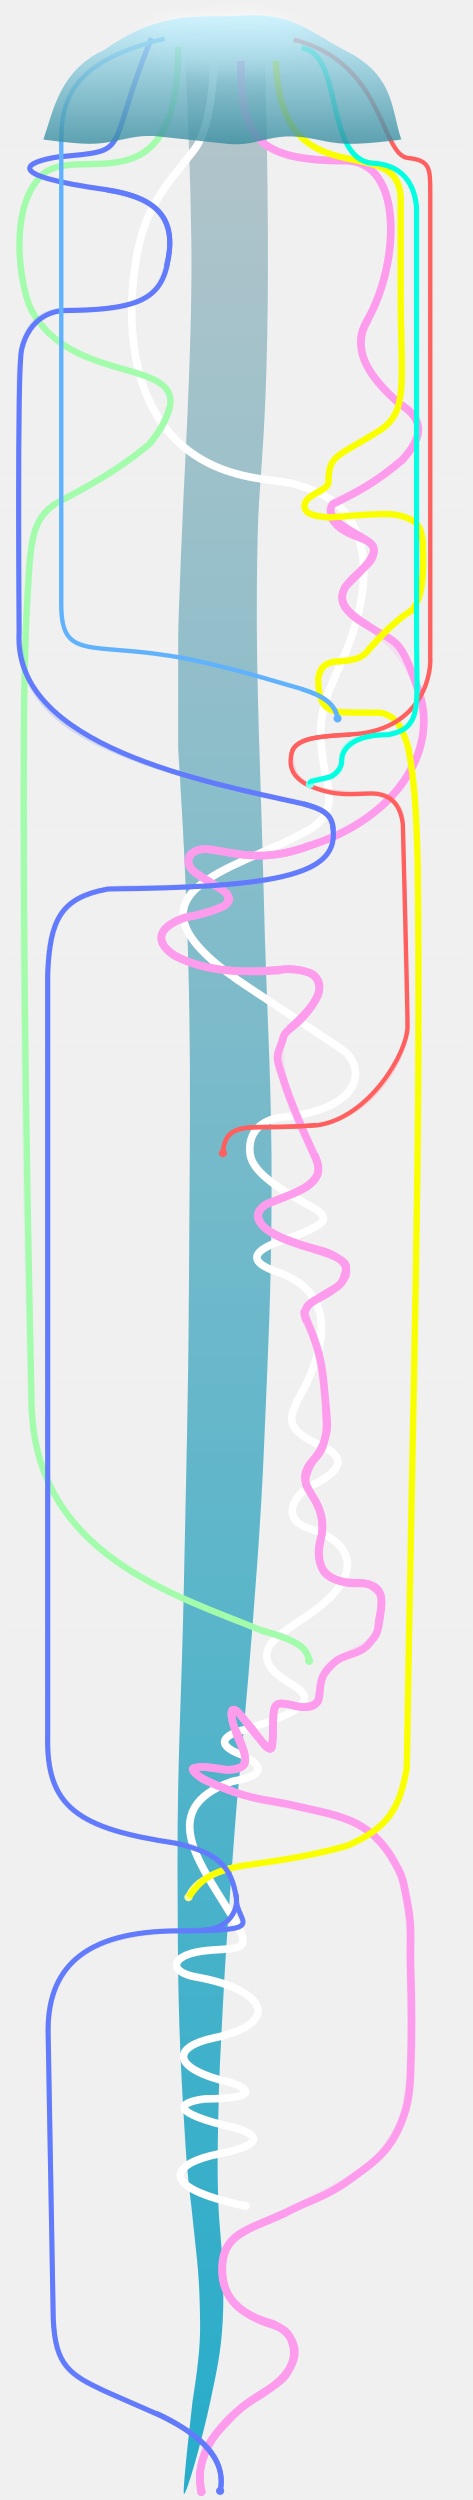
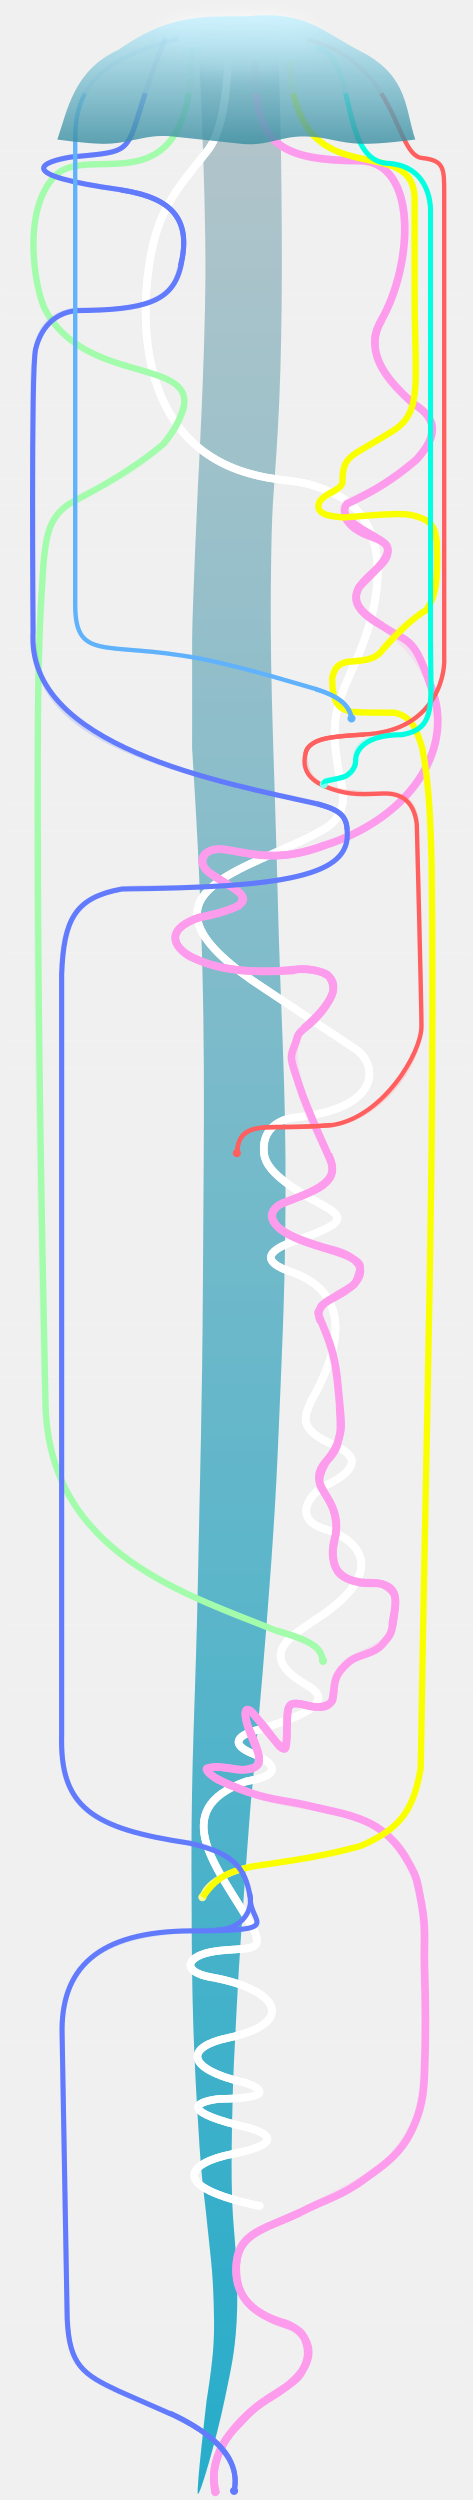
<svg xmlns="http://www.w3.org/2000/svg" width="1863" height="9858" viewBox="0 0 1863 9858" fill="none">
  <g id="medusa">
    <g id="LINEE SCENE">
      <path id="Vector 279" d="M2 596H1850" stroke="white" stroke-opacity="0.2" stroke-width="2" />
      <path id="Vector 296" d="M2 5222H1850" stroke="white" stroke-opacity="0.2" stroke-width="2" />
      <path id="Vector 306" d="M2 5337H1850" stroke="white" stroke-opacity="0.2" stroke-width="2" />
      <path id="Vector 309" d="M2 5428H1850" stroke="white" stroke-opacity="0.2" stroke-width="2" />
      <path id="Vector 312" d="M2 5524H1850" stroke="white" stroke-opacity="0.2" stroke-width="2" />
      <path id="Vector 297" d="M8 3088H1856" stroke="white" stroke-opacity="0.2" stroke-width="2" />
      <path id="Vector 298" d="M8 3169H1856" stroke="white" stroke-opacity="0.2" stroke-width="2" />
      <path id="Vector 300" d="M8 3279H1856" stroke="white" stroke-opacity="0.2" stroke-width="2" />
      <path id="Vector 301" d="M8 3755H1856" stroke="white" stroke-opacity="0.2" stroke-width="2" />
      <path id="Vector 303" d="M8 4103H1856" stroke="white" stroke-opacity="0.2" stroke-width="2" />
      <path id="Vector 305" d="M9 4211H1857" stroke="white" stroke-opacity="0.2" stroke-width="2" />
      <path id="Vector 308" d="M9 4546H1857" stroke="white" stroke-opacity="0.2" stroke-width="2" />
      <path id="Vector 285" d="M3 9822H1851" stroke="white" stroke-opacity="0.2" stroke-width="2" />
      <path id="Vector 288" d="M3 9400H1851" stroke="white" stroke-opacity="0.2" stroke-width="2" />
      <path id="Vector 294" d="M0 9155H1848" stroke="white" stroke-opacity="0.2" stroke-width="2" />
      <path id="Vector 299" d="M0 8718H1848" stroke="white" stroke-opacity="0.2" stroke-width="2" />
      <path id="Vector 302" d="M3 8222H1851" stroke="white" stroke-opacity="0.2" stroke-width="2" />
      <path id="Vector 304" d="M3 8050H1851" stroke="white" stroke-opacity="0.2" stroke-width="2" />
      <path id="Vector 307" d="M12 7598H1860" stroke="white" stroke-opacity="0.2" stroke-width="2" />
      <path id="Vector 310" d="M15 7051H1863" stroke="white" stroke-opacity="0.2" stroke-width="2" />
      <path id="Vector 311" d="M15 6834H1863" stroke="white" stroke-opacity="0.2" stroke-width="2" />
      <path id="Vector 313" d="M15 6663H1863" stroke="white" stroke-opacity="0.2" stroke-width="2" />
      <path id="Vector 314" d="M15 6405H1863" stroke="white" stroke-opacity="0.2" stroke-width="2" />
      <path id="Vector 281" d="M2 685H1850" stroke="white" stroke-opacity="0.2" stroke-width="2" />
      <path id="Vector 282" d="M2 1159H1850" stroke="white" stroke-opacity="0.2" stroke-width="2" />
      <path id="Vector 283" d="M2 1254H1850" stroke="white" stroke-opacity="0.2" stroke-width="2" />
      <path id="Vector 284" d="M2 1361H1850" stroke="white" stroke-opacity="0.2" stroke-width="2" />
      <path id="Vector 286" d="M2 1598H1850" stroke="white" stroke-opacity="0.2" stroke-width="2" />
      <path id="Vector 287" d="M2 1890H1850" stroke="white" stroke-opacity="0.2" stroke-width="2" />
      <path id="Vector 289" d="M2 1990H1850" stroke="white" stroke-opacity="0.2" stroke-width="2" />
      <path id="Vector 290" d="M2 2173H1850" stroke="white" stroke-opacity="0.2" stroke-width="2" />
      <path id="Vector 291" d="M9 2477H1857" stroke="white" stroke-opacity="0.2" stroke-width="2" />
      <path id="Vector 292" d="M9 2558H1857" stroke="white" stroke-opacity="0.2" stroke-width="2" />
      <path id="Vector 293" d="M8 2671H1856" stroke="white" stroke-opacity="0.2" stroke-width="2" />
      <path id="Vector 295" d="M8 2978H1856" stroke="white" stroke-opacity="0.2" stroke-width="2" />
      <path id="Vector 280" d="M2 596H1850" stroke="white" stroke-opacity="0.2" stroke-width="2" />
    </g>
    <g id="MAIN">
      <g id="Vector 80">
-         <path d="M755.034 1088.31C756.86 709.399 725.055 120 725.055 120H1040.34C1040.34 120 1050.02 405.396 1052.83 588.572C1059.49 1021.39 1057.83 1395.84 1040.34 1697.14C1022.85 1998.44 1016.36 1944.42 1012.86 2321.56C1009.36 2698.7 1028.83 3067.57 1040.34 3545.46C1051.51 4008.89 1073.19 4267.96 1070.82 4731.95C1068.84 5118.98 1056.49 5335.44 1040.34 5721.04C1017.55 6265.33 933.414 7114.29 933.414 7114.29C933.414 7114.29 893.868 7605.46 877.951 7922.6C869.496 8091.07 863.376 8185.53 860.463 8354.81C858.3 8480.51 856.224 8551.42 860.463 8676.89C864.132 8785.48 875.071 8844.56 877.951 8953.25C880.045 9032.25 882.485 9077.29 877.951 9155.85C870.723 9281.08 854.484 9347.54 830.483 9463.38C798.533 9617.59 731.55 9848.84 725.055 9833.25C718.559 9817.67 760.031 9463.38 760.031 9463.38C760.031 9463.38 783.22 9325.74 787.512 9233.77C790.168 9176.88 789.258 9142.98 787.801 9088.72L787.512 9077.93C784.074 8948.38 772.746 8877.67 760.031 8750.65C752.854 8678.96 746.595 8639.75 740.045 8567.8C732.525 8485.2 730.245 8438.18 725.055 8354.81C701.918 7983.15 701.267 7767.11 700.162 7400.61L700.072 7370.91C698.734 6933.47 716.436 6689.04 725.055 6251.95C734.118 5792.35 742.539 5534.77 745.041 5074.81C748.725 4397.88 758.053 4015.3 725.055 3341.82C717.565 3188.96 702.57 2951.17 702.57 2951.17V2525.2C702.57 2418.18 725.055 1925.72 725.055 1925.72C725.055 1925.72 753.455 1416.23 755.034 1088.31Z" fill="url(#paint0_linear_615_419)" fill-opacity="0.8" />
-         <path d="M755.034 1088.31C756.86 709.399 725.055 120 725.055 120H1040.34C1040.34 120 1050.02 405.396 1052.83 588.572C1059.49 1021.39 1057.83 1395.84 1040.34 1697.14C1022.85 1998.44 1016.36 1944.42 1012.86 2321.56C1009.36 2698.7 1028.83 3067.57 1040.34 3545.46C1051.51 4008.89 1073.19 4267.96 1070.82 4731.95C1068.84 5118.98 1056.49 5335.44 1040.34 5721.04C1017.55 6265.33 933.414 7114.29 933.414 7114.29C933.414 7114.29 893.868 7605.46 877.951 7922.6C869.496 8091.07 863.376 8185.53 860.463 8354.81C858.3 8480.51 856.224 8551.42 860.463 8676.89C864.132 8785.48 875.071 8844.56 877.951 8953.25C880.045 9032.25 882.485 9077.29 877.951 9155.85C870.723 9281.08 854.484 9347.54 830.483 9463.38C798.533 9617.59 731.55 9848.84 725.055 9833.25C718.559 9817.67 760.031 9463.38 760.031 9463.38C760.031 9463.38 783.22 9325.74 787.512 9233.77C790.168 9176.88 789.258 9142.98 787.801 9088.72L787.512 9077.93C784.074 8948.38 772.746 8877.67 760.031 8750.65C752.854 8678.96 746.595 8639.75 740.045 8567.8C732.525 8485.2 730.245 8438.18 725.055 8354.81C701.918 7983.15 701.267 7767.11 700.162 7400.61L700.072 7370.91C698.734 6933.47 716.436 6689.04 725.055 6251.95C734.118 5792.35 742.539 5534.77 745.041 5074.81C748.725 4397.88 758.053 4015.3 725.055 3341.82C717.565 3188.96 702.57 2951.17 702.57 2951.17V2525.2C702.57 2418.18 725.055 1925.72 725.055 1925.72C725.055 1925.72 753.455 1416.23 755.034 1088.31Z" fill="black" fill-opacity="0.2" />
+         <path d="M810.034 1088.31C811.86 709.399 780.055 120 780.055 120H1095.34C1095.34 120 1105.02 405.396 1107.83 588.572C1114.49 1021.39 1112.83 1395.84 1095.34 1697.14C1077.85 1998.44 1071.36 1944.42 1067.86 2321.56C1064.36 2698.7 1083.83 3067.57 1095.34 3545.46C1106.51 4008.89 1128.19 4267.96 1125.82 4731.95C1123.84 5118.98 1111.49 5335.44 1095.34 5721.04C1072.55 6265.33 988.414 7114.29 988.414 7114.29C988.414 7114.29 948.868 7605.46 932.951 7922.6C924.496 8091.07 918.376 8185.53 915.463 8354.81C913.3 8480.51 911.224 8551.42 915.463 8676.89C919.132 8785.48 930.071 8844.56 932.951 8953.25C935.045 9032.25 937.485 9077.29 932.951 9155.85C925.723 9281.08 909.484 9347.54 885.483 9463.38C853.533 9617.59 786.55 9848.84 780.055 9833.25C773.559 9817.67 815.031 9463.38 815.031 9463.38C815.031 9463.38 838.22 9325.74 842.512 9233.77C845.168 9176.88 844.258 9142.98 842.801 9088.72L842.512 9077.93C839.074 8948.38 827.746 8877.67 815.031 8750.65C807.854 8678.96 801.595 8639.75 795.045 8567.8C787.525 8485.2 785.245 8438.18 780.055 8354.81C756.918 7983.15 756.267 7767.11 755.162 7400.61L755.072 7370.91C753.734 6933.47 771.436 6689.04 780.055 6251.95C789.118 5792.35 797.539 5534.77 800.041 5074.81C803.725 4397.88 813.053 4015.3 780.055 3341.82C772.565 3188.96 757.57 2951.17 757.57 2951.17V2525.2C757.57 2418.18 780.055 1925.72 780.055 1925.72C780.055 1925.72 808.455 1416.23 810.034 1088.31Z" fill="url(#paint0_linear_615_419)" fill-opacity="0.8" />
+         <path d="M810.034 1088.31C811.86 709.399 780.055 120 780.055 120H1095.34C1095.34 120 1105.02 405.396 1107.83 588.572C1114.49 1021.39 1112.83 1395.84 1095.34 1697.14C1077.85 1998.44 1071.36 1944.42 1067.86 2321.56C1064.36 2698.7 1083.83 3067.57 1095.34 3545.46C1106.51 4008.89 1128.19 4267.96 1125.82 4731.95C1123.84 5118.98 1111.49 5335.44 1095.34 5721.04C1072.55 6265.33 988.414 7114.29 988.414 7114.29C988.414 7114.29 948.868 7605.46 932.951 7922.6C924.496 8091.07 918.376 8185.53 915.463 8354.81C913.3 8480.51 911.224 8551.42 915.463 8676.89C919.132 8785.48 930.071 8844.56 932.951 8953.25C935.045 9032.25 937.485 9077.29 932.951 9155.85C925.723 9281.08 909.484 9347.54 885.483 9463.38C853.533 9617.59 786.55 9848.84 780.055 9833.25C773.559 9817.67 815.031 9463.38 815.031 9463.38C815.031 9463.38 838.22 9325.74 842.512 9233.77C845.168 9176.88 844.258 9142.98 842.801 9088.72L842.512 9077.93C839.074 8948.38 827.746 8877.67 815.031 8750.65C807.854 8678.96 801.595 8639.75 795.045 8567.8C787.525 8485.2 785.245 8438.18 780.055 8354.81C756.918 7983.15 756.267 7767.11 755.162 7400.61L755.072 7370.91C753.734 6933.47 771.436 6689.04 780.055 6251.95C789.118 5792.35 797.539 5534.77 800.041 5074.81C803.725 4397.88 813.053 4015.3 780.055 3341.82C772.565 3188.96 757.57 2951.17 757.57 2951.17V2525.2C757.57 2418.18 780.055 1925.72 780.055 1925.72C780.055 1925.72 808.455 1416.23 810.034 1088.31Z" fill="black" fill-opacity="0.2" />
      </g>
    </g>
    <g id="Vector 317" filter="url(#filter0_f_615_419)">
-       <path d="M590.57 135.244C636.989 85.982 713.953 82.551 746.633 86.993C809.056 82.836 880.02 76.377 907.699 73.667C972.926 63.006 1045.92 78.109 1074.27 86.993C1136.69 97.654 1167.97 130.343 1175.81 145.355C1245.43 192.044 1192.81 229.144 1157.8 241.858C1120.18 251.049 1074.43 276.63 1056.26 288.271C979.428 304.08 843.174 294.858 784.65 288.271C697.816 272.096 648.094 242.93 634.088 230.37C574.464 198.386 580.233 153.626 590.57 135.244Z" fill="white" />
+       <path d="M645.57 135.244C691.989 85.982 768.953 82.551 801.633 86.993C864.056 82.836 935.02 76.377 962.699 73.667C1027.93 63.006 1100.92 78.109 1129.27 86.993C1191.69 97.654 1222.97 130.343 1230.81 145.355C1300.43 192.044 1247.81 229.144 1212.8 241.858C1175.18 251.049 1129.43 276.63 1111.26 288.271C1034.43 304.08 898.174 294.858 839.65 288.271C752.816 272.096 703.094 242.93 689.088 230.37C629.464 198.386 635.233 153.626 645.57 135.244Z" fill="white" />
    </g>
    <g id="TIM">
-       <circle id="Ellipse 28" cx="969" cy="8698" r="16" fill="white" />
+       <circle id="Ellipse 28" cx="1024" cy="8698" r="16" fill="white" />
+       <path id="Tim" d="M900 180C900 202.059 900 281.591 889.438 368C879.171 451.99 858.925 542.478 819 593C692.387 753.22 613.872 828 583 1082.5C563.632 1242.16 536 1758 1005.5 1873C1154 1909.37 1181 1881.11 1326 1951C1471 2020.89 1580 2239.5 1380.5 2657.5C1318 2799 1304.1 2865.4 1336.5 3045C1345.34 3094 1395 3213 1261 3278.5C989.001 3433 450.999 3516.5 1047 3901L1406.5 4140C1492.5 4203 1500.5 4373.3 1162.5 4406.5C1109.5 4411.71 1040 4445.66 1040 4529C1040 4571.5 1046.5 4630.5 1261 4746C1370.5 4804.96 1366 4823 1136 4903C1088 4923.5 998.501 4968.5 1162.5 5020.5C1214.67 5043.5 1454 5128.5 1226 5525.5C1210.33 5573.33 1162.5 5626 1300.5 5691C1339.5 5709.37 1474.5 5758 1300.5 5849.5C1229.67 5875.67 1142.5 5987 1280 6029C1417.5 6071 1544 6201 1226 6398C1185.67 6432 998.201 6517.5 1195 6635.5C1257.5 6672.97 1348 6723 1020.5 6820C968 6832 888.2 6867.2 989 6912C1055.5 6937.33 1145.2 6995.2 972 7024C651 7136 863.5 7370.5 989 7588C1057.38 7706.5 972 7676.5 849.5 7694C731.62 7710.84 712 7775.35 832 7796.5C1101.5 7844 1174.4 7977.7 896 8036.5C739 8069.66 716.4 8154.9 972 8214.5C1028.83 8234.33 1086.7 8274.5 863.5 8276.5C786.667 8285.17 694.9 8318.3 942.5 8381.5C1032.83 8399.33 1153.7 8446.8 914.5 8494C743.5 8527.74 653.6 8620.5 1022 8698.5" stroke="white" stroke-width="30" />
    </g>
-     <path id="tentacolobianco" d="M845 180C845 223.5 845 490.5 764 593C637.387 753.22 558.872 828 528 1082.5C508.632 1242.16 481 1758 950.5 1873C1099 1909.37 1126 1881.11 1271 1951C1416 2020.89 1525 2239.5 1325.5 2657.5C1263 2799 1249.1 2865.4 1281.5 3045C1290.34 3094 1340 3213 1206 3278.5C934.001 3433 395.999 3516.5 992 3901L1351.5 4140C1437.5 4203 1445.5 4373.3 1107.5 4406.5C1054.5 4411.71 985 4445.66 985 4529C985 4571.5 991.5 4630.5 1206 4746C1315.5 4804.96 1311 4823 1081 4903C1033 4923.5 943.501 4968.5 1107.5 5020.5C1159.67 5043.5 1399 5128.5 1171 5525.5C1155.33 5573.33 1107.5 5626 1245.5 5691C1284.5 5709.37 1419.5 5758 1245.5 5849.5C1174.67 5875.67 1087.5 5987 1225 6029C1362.5 6071 1489 6201 1171 6398C1130.67 6432 943.201 6517.5 1140 6635.5C1202.5 6672.97 1293 6723 965.5 6820C913 6832 833.2 6867.2 934 6912C1000.5 6937.33 1090.2 6995.2 917 7024C596 7136 808.5 7370.5 934 7588C1002.38 7706.5 917 7676.5 794.5 7694C676.62 7710.84 657 7775.35 777 7796.5C1046.5 7844 1119.4 7977.7 841 8036.5C684 8069.66 661.4 8154.9 917 8214.5C973.834 8234.33 1031.7 8274.5 808.5 8276.5C731.667 8285.17 639.9 8318.3 887.5 8381.5C977.834 8399.33 1098.7 8446.8 859.5 8494C688.5 8527.74 598.6 8620.5 967 8698.5" stroke="white" stroke-width="30" />
+     <path id="tentacolobianco" d="M1022 8698.5C653.6 8620.5 743.5 8527.74 914.5 8494C1153.7 8446.8 1032.83 8399.33 942.5 8381.5C694.9 8318.3 786.667 8285.17 863.5 8276.5C1086.7 8274.5 1028.83 8234.33 972 8214.5C716.4 8154.9 739 8069.66 896 8036.5C1174.4 7977.7 1101.5 7844 832 7796.5C712 7775.35 731.62 7710.84 849.5 7694C972 7676.5 1057.38 7706.5 989 7588C863.5 7370.5 651 7136 972 7024C1145.2 6995.2 1055.5 6937.33 989 6912C888.2 6867.2 968 6832 1020.5 6820C1348 6723 1257.5 6672.97 1195 6635.5C998.201 6517.5 1185.67 6432 1226 6398C1544 6201 1417.5 6071 1280 6029C1142.5 5987 1229.67 5875.67 1300.5 5849.5C1474.5 5758 1339.5 5709.37 1300.5 5691C1162.5 5626 1210.33 5573.33 1226 5525.5C1454 5128.5 1214.67 5043.5 1162.5 5020.5C998.501 4968.5 1088 4923.5 1136 4903C1366 4823 1370.5 4804.96 1261 4746C1046.5 4630.5 1040 4571.5 1040 4529C1040 4445.66 1109.5 4411.71 1162.5 4406.5C1500.5 4373.3 1492.5 4203 1406.5 4140L1047 3901C450.999 3516.5 989.001 3433 1261 3278.5C1395 3213 1345.34 3094 1336.5 3045C1304.1 2865.4 1318 2799 1380.5 2657.5C1580 2239.5 1471 2020.89 1326 1951C1181 1881.11 1154 1909.37 1005.5 1873C536 1758 563.632 1242.16 583 1082.5C613.872 828 692.387 753.22 819 593C858.925 542.478 879.171 451.99 889.438 368" stroke="white" stroke-width="30" />
    <g id="EMILY">
-       <path id="Vector 241" d="M1208.5 5208.5C1233.83 5245 1276 5380.5 1283 5551" stroke="#FD9CED" stroke-opacity="0.2" stroke-width="30" />
-       <path id="Vector 238" d="M1423 1354.5C1422 1399.5 1456.5 1513.3 1602.5 1608.5C1692.5 1667.17 1674.4 1823.2 1322 1978C1307.67 1984 1285.3 2006.8 1310.5 2050" stroke="#FD9CED" stroke-opacity="0.2" stroke-width="30" />
-       <path id="Vector 240" d="M1147.5 4052C1081.83 4096.17 1077.5 4246.5 1241.5 4557" stroke="#FD9CED" stroke-opacity="0.2" stroke-width="30" />
-       <path id="Vector 237" d="M949.5 240C949.5 539.5 1008.5 633.5 1359.49 633.5C1595.95 633.5 1574.5 1044 1448 1263.5" stroke="#FD9CED" stroke-opacity="0.2" stroke-width="30" />
-       <path id="Vector 242" d="M1260.84 6663.2C1260.84 6497.43 1504.65 6531.49 1491.84 6399.7" stroke="#FD9CED" stroke-opacity="0.2" stroke-width="30" />
-       <path id="Vector 239" d="M1441.5 2462.5C1723.5 2621.5 1840 3126.5 1213.5 3336" stroke="#FD9CED" stroke-opacity="0.2" stroke-width="30" />
-       <path id="Vector 243" d="M922.5 7066.5C1216.5 7175 1617 7061.5 1617 7660.5C1617 7897.5 1635.8 8227.4 1587 8355C1571.5 8394.17 1517.5 8497 1438.5 8551.5C1338 8620.83 1335.5 8619.5 1122.5 8727.5" stroke="#FD9CED" stroke-opacity="0.2" stroke-width="30" />
-       <path id="Vector 215" d="M1423.61 1361C1420.1 1316.5 1432.11 1294.5 1451.61 1259" stroke="#FD9CED" stroke-width="30" />
-       <path id="Vector 218" d="M1306 2039.5C1357.81 2140.94 1507 2103.63 1468.82 2198.39C1443 2262.5 1222.64 2344.75 1452 2467.5" stroke="#FD9CED" stroke-width="30" />
-       <path id="Vector 223" d="M1224.5 3332.5C956.494 3443 802.057 3286.53 747.496 3379C688.496 3479 1141.49 3537 729.996 3617.5C494.496 3698 729.994 3861.64 1086.99 3824.5C1238.62 3808.72 1359.5 3867 1141.49 4056" stroke="#FD9CED" stroke-width="30" />
-       <path id="Vector 225" d="M1240.3 4553C1283 4644 1234.9 4681.7 1057.3 4744.5C997.8 4773.67 957.2 4852 1270.8 4932C1349.13 4955.33 1452.7 5027.2 1240.3 5128C1219.97 5139.5 1185.4 5172.1 1209.8 5210.5" stroke="#FD9CED" stroke-width="30" />
-       <path id="Vector 226" d="M1284.23 5549C1288 5631 1300.53 5682.98 1227.5 5765.5C1145 5867.5 1293.5 5901 1269 6050C1241.5 6135.5 1246.84 6241 1405.5 6241C1552.5 6241 1492 6353 1492 6411" stroke="#FD9CED" stroke-width="30" />
-       <path id="Vector 228" d="M1261 6662.5C1261 6806.5 1100.1 6671.5 1082.5 6735.5C1071.5 6775.5 1082.7 6894 1067.5 6896C1052.3 6898 984.165 6810.33 958.998 6775.5C911.675 6710 883.398 6731.2 958.998 6902C971.331 6930.83 983.501 6994 871 6975C731.999 6951.52 702.9 6985.9 926.5 7067.5" stroke="#FD9CED" stroke-width="30" />
-       <path id="Vector 231" d="M1128 8724.5C959.004 8798.5 882.004 8816 876.003 8941C873.438 8994.42 883.003 9109.3 1069 9160.5C1125.17 9177.67 1273.5 9293.5 1015 9452C924.668 9503.17 753.901 9649.9 793.501 9827.5" stroke="#FD9CED" stroke-width="30" />
-       <circle id="Ellipse 27" cx="794" cy="9827" r="16" fill="#FD9CED" />
+       <path id="Vector 241" d="M1263.5 5208.5C1288.83 5245 1331 5380.5 1338 5551" stroke="#FD9CED" stroke-opacity="0.2" stroke-width="30" />
+       <path id="Vector 238" d="M1478 1354.5C1477 1399.5 1511.5 1513.3 1657.5 1608.5C1747.5 1667.17 1729.4 1823.2 1377 1978C1362.67 1984 1340.3 2006.8 1365.5 2050" stroke="#FD9CED" stroke-opacity="0.2" stroke-width="30" />
+       <path id="Vector 240" d="M1202.5 4052C1136.83 4096.17 1132.5 4246.5 1296.5 4557" stroke="#FD9CED" stroke-opacity="0.2" stroke-width="30" />
+       <path id="Vector 237" d="M1004.5 240C1004.5 539.5 1063.5 633.5 1414.49 633.5C1650.95 633.5 1629.5 1044 1503 1263.5" stroke="#FD9CED" stroke-opacity="0.2" stroke-width="30" />
+       <path id="Vector 242" d="M1315.84 6663.2C1315.84 6497.43 1559.65 6531.49 1546.84 6399.7" stroke="#FD9CED" stroke-opacity="0.2" stroke-width="30" />
+       <path id="Vector 239" d="M1496.5 2462.5C1778.5 2621.5 1895 3126.5 1268.5 3336" stroke="#FD9CED" stroke-opacity="0.2" stroke-width="30" />
+       <path id="Vector 243" d="M977.5 7066.5C1271.5 7175 1672 7061.5 1672 7660.5C1672 7897.5 1690.8 8227.4 1642 8355C1626.5 8394.17 1572.5 8497 1493.5 8551.5C1393 8620.83 1390.5 8619.5 1177.5 8727.5" stroke="#FD9CED" stroke-opacity="0.2" stroke-width="30" />
+       <path id="Vector 215" d="M1478.61 1361C1475.1 1316.5 1487.11 1294.5 1506.61 1259" stroke="#FD9CED" stroke-width="30" />
+       <path id="Vector 218" d="M1361 2039.5C1412.81 2140.94 1562 2103.63 1523.82 2198.39C1498 2262.5 1277.64 2344.75 1507 2467.5" stroke="#FD9CED" stroke-width="30" />
+       <path id="Vector 223" d="M1279.5 3332.5C1011.49 3443 857.057 3286.53 802.496 3379C743.496 3479 1196.49 3537 784.996 3617.5C549.496 3698 784.994 3861.64 1141.99 3824.5C1293.62 3808.72 1414.5 3867 1196.49 4056" stroke="#FD9CED" stroke-width="30" />
+       <path id="Vector 225" d="M1295.3 4553C1338 4644 1289.9 4681.7 1112.3 4744.5C1052.8 4773.67 1012.2 4852 1325.8 4932C1404.13 4955.33 1507.7 5027.2 1295.3 5128C1274.97 5139.5 1240.4 5172.1 1264.8 5210.5" stroke="#FD9CED" stroke-width="30" />
+       <path id="Vector 226" d="M1339.23 5549C1343 5631 1355.53 5682.98 1282.5 5765.5C1200 5867.5 1348.5 5901 1324 6050C1296.5 6135.5 1301.84 6241 1460.5 6241C1607.5 6241 1547 6353 1547 6411" stroke="#FD9CED" stroke-width="30" />
+       <path id="Vector 228" d="M1316 6662.5C1316 6806.5 1155.1 6671.5 1137.5 6735.5C1126.5 6775.5 1137.7 6894 1122.5 6896C1107.3 6898 1039.16 6810.33 1014 6775.5C966.675 6710 938.398 6731.2 1014 6902C1026.33 6930.83 1038.5 6994 926 6975C786.999 6951.52 757.9 6985.9 981.5 7067.5" stroke="#FD9CED" stroke-width="30" />
+       <path id="Vector 231" d="M1183 8724.5C1014 8798.5 937.004 8816 931.003 8941C928.438 8994.42 938.003 9109.3 1124 9160.5C1180.17 9177.67 1328.5 9293.5 1070 9452C979.668 9503.17 808.901 9649.9 848.501 9827.5" stroke="#FD9CED" stroke-width="30" />
+       <circle id="Ellipse 27" cx="849" cy="9827" r="16" fill="#FD9CED" />
    </g>
-     <path id="true-emily" d="M949.503 240C949.503 539.5 1008.5 633.5 1359.5 633.5C1595.95 633.5 1574.5 1044 1448 1263.5C1371.09 1402.06 1492 1514 1572.5 1590.5C1691.9 1661.9 1654 1738 1586.5 1813.5C1486.65 1896.08 1426.09 1933.18 1312.5 1987.5C1265.64 2053.49 1426 2106.5 1462.5 2143.5C1499 2180.5 1441 2234 1360.5 2315C1332 2375.27 1360.17 2408.83 1452.5 2468.5C1567.37 2543.55 1574 2502.5 1652.5 2730C1731 2957.5 1561 3226.5 1225.5 3333.5C1167.33 3355.13 1088.48 3374.64 1017.5 3374C927.386 3373.19 847.524 3348.5 812.003 3348.5C781.021 3348.5 755.709 3360.11 747.501 3374C738.885 3388.58 745.001 3422 766.003 3438L831.507 3480C831.507 3480 867.418 3500.38 891.007 3522.5C914.595 3544.62 886.007 3572 886.007 3572C825.087 3596.59 790.277 3606.8 728.507 3619C728.507 3619 639.899 3646.35 637.007 3693.5C634.115 3740.65 694.507 3772.5 694.507 3772.5C768.674 3805.39 812.445 3817.71 895.507 3827C976.278 3832.33 1021.14 3832.01 1100.01 3827C1151 3808.5 1230.99 3837.5 1232.5 3841.5C1240.5 3842 1269.69 3885.44 1254.5 3922.5C1226.68 3985.94 1177.31 4030.57 1145.01 4056C1112.7 4081.43 1119.86 4088.72 1110.5 4113C1087.16 4173.52 1086.5 4164 1124.5 4278.5C1162.5 4393 1240 4553.5 1250.5 4582.5C1261 4611.5 1259.5 4643 1216 4675.5C1172.5 4708 1065.5 4737 1040.5 4756C1015.5 4775 1019 4798.5 1019 4798.5C1019 4798.5 1024 4829 1055 4851C1086 4873 1122 4889.5 1186 4910C1250 4930.5 1297 4942 1334.5 4962.5C1372 4983 1365.5 4996 1364.5 5004C1363.5 5012 1352.5 5054.5 1340 5066C1327.5 5077.5 1282 5099.9 1247 5124C1212 5148.1 1213.5 5143.5 1205.5 5164C1197.5 5184.5 1188.5 5151 1232 5261C1275.5 5371 1274 5438.5 1285.5 5547.5C1297 5656.5 1285.5 5642 1278 5685.5C1270.5 5729 1236 5756.5 1232 5763.5C1228 5770.5 1190.5 5830.5 1211.5 5865.5C1232.5 5900.5 1255.27 5928.41 1265 5975C1270.56 6001.62 1272 6021.5 1269.5 6044.5C1267 6067.5 1258 6102.5 1258 6119C1258 6135.5 1261 6182.5 1282.5 6204C1304 6225.5 1331 6233 1359 6240C1387 6247 1434.5 6240 1452 6247C1469.5 6254 1496 6272.5 1502 6295C1508 6317.5 1501 6369 1493.5 6409C1486 6449 1476.61 6454.09 1458 6478C1418.96 6528.15 1355.5 6520 1316 6557.5C1276.5 6595 1266.5 6613.5 1261.5 6663.5C1256.5 6713.5 1255.5 6706.5 1250.5 6712.5C1245.5 6718.5 1222.5 6732 1190 6731C1157.5 6730 1145 6719.5 1111 6717.5C1077 6715.5 1078.5 6755.5 1077.5 6769.5C1076.5 6783.5 1078.23 6896 1066 6896C1053.77 6896 1043 6882 1038 6875.5C1033 6869 993.379 6812.06 959 6776.5C945.274 6762.3 936.5 6744 922.5 6741.5C917.094 6740.53 912.157 6748.28 912.5 6760C913.045 6778.63 921.5 6805 921.5 6805C921.5 6805 959 6883 965 6919.5C971 6956 961.747 6958 959 6962.5C956.253 6967 928.5 6976.5 903 6979C877.5 6981.5 818.5 6964.39 786 6968C753.5 6971.61 759 6974.5 760 6979C761 6983.5 785 7008.5 807.5 7019.5C830 7030.5 879.157 7051.08 926.5 7067.5C1019.3 7099.69 1080.65 7099.9 1176 7123.5C1258.7 7143.97 1309.5 7149.5 1382.5 7180C1455.5 7210.5 1512.63 7265.13 1558.5 7348.5C1589.43 7404.72 1587.5 7404.5 1607 7505.5C1626.5 7606.5 1616.09 7659.32 1619 7758C1623.76 7919.41 1624.5 8011 1619 8171.5C1615.92 8261.33 1606.36 8319.33 1570.5 8396.5C1524.5 8495.5 1457.7 8537.56 1382.5 8592.5C1286 8663 1226.78 8672.96 1127 8724.5C1043.82 8767.46 960 8784.5 914 8834.5C877.916 8873.72 874.418 8920 877.5 8966C883.743 9059.17 935.619 9110.59 1029 9151C1081 9173.5 1128.5 9174.5 1147 9224C1165.36 9273.12 1162.5 9304 1132.5 9357.5C1102.5 9411 990.016 9447.51 918 9526C866.959 9581.63 829 9610.5 804.5 9682.5C785.483 9738.39 783.735 9776.09 797.5 9833.5" stroke="#FD9CED" stroke-width="30" />
+     <path id="true-emily" d="M852.5 9833.5C838.735 9776.09 840.483 9738.39 859.5 9682.5C884 9610.5 921.959 9581.63 973 9526C1045.02 9447.51 1157.5 9411 1187.5 9357.5C1217.5 9304 1220.36 9273.12 1202 9224C1183.5 9174.5 1136 9173.5 1084 9151C990.619 9110.59 938.743 9059.17 932.5 8966C929.418 8920 932.916 8873.72 969 8834.5C1015 8784.5 1098.82 8767.46 1182 8724.5C1281.78 8672.96 1341 8663 1437.5 8592.5C1512.7 8537.56 1579.5 8495.5 1625.5 8396.5C1661.36 8319.33 1670.92 8261.33 1674 8171.5C1679.5 8011 1678.76 7919.41 1674 7758C1671.09 7659.32 1681.5 7606.5 1662 7505.5C1642.5 7404.5 1644.43 7404.72 1613.5 7348.5C1567.63 7265.13 1510.5 7210.5 1437.5 7180C1364.5 7149.5 1313.7 7143.97 1231 7123.5C1135.65 7099.9 1074.3 7099.69 981.5 7067.5C934.157 7051.08 885 7030.5 862.5 7019.5C840 7008.5 816 6983.5 815 6979C814 6974.5 808.5 6971.61 841 6968C873.5 6964.39 932.5 6981.5 958 6979C983.5 6976.5 1011.25 6967 1014 6962.5C1016.75 6958 1026 6956 1020 6919.5C1014 6883 976.5 6805 976.5 6805C976.5 6805 968.045 6778.63 967.5 6760C967.157 6748.28 972.094 6740.53 977.5 6741.5C991.5 6744 1000.27 6762.3 1014 6776.5C1048.38 6812.06 1088 6869 1093 6875.5C1098 6882 1108.77 6896 1121 6896C1133.23 6896 1131.5 6783.5 1132.5 6769.5C1133.5 6755.5 1132 6715.5 1166 6717.5C1200 6719.5 1212.5 6730 1245 6731C1277.5 6732 1300.5 6718.5 1305.5 6712.5C1310.5 6706.5 1311.5 6713.5 1316.5 6663.5C1321.5 6613.5 1331.5 6595 1371 6557.5C1410.5 6520 1473.96 6528.15 1513 6478C1531.61 6454.09 1541 6449 1548.5 6409C1556 6369 1563 6317.5 1557 6295C1551 6272.5 1524.5 6254 1507 6247C1489.5 6240 1442 6247 1414 6240C1386 6233 1359 6225.5 1337.5 6204C1316 6182.5 1313 6135.5 1313 6119C1313 6102.5 1322 6067.5 1324.5 6044.5C1327 6021.5 1325.56 6001.62 1320 5975C1310.27 5928.41 1287.5 5900.5 1266.5 5865.5C1245.5 5830.5 1283 5770.5 1287 5763.5C1291 5756.5 1325.5 5729 1333 5685.5C1340.5 5642 1352 5656.5 1340.5 5547.5C1329 5438.5 1330.5 5371 1287 5261C1243.5 5151 1252.5 5184.5 1260.5 5164C1268.5 5143.5 1267 5148.1 1302 5124C1337 5099.9 1382.5 5077.5 1395 5066C1407.5 5054.5 1418.5 5012 1419.5 5004C1420.5 4996 1427 4983 1389.5 4962.5C1352 4942 1305 4930.5 1241 4910C1177 4889.5 1141 4873 1110 4851C1079 4829 1074 4798.5 1074 4798.5C1074 4798.5 1070.5 4775 1095.5 4756C1120.5 4737 1227.5 4708 1271 4675.5C1314.5 4643 1316 4611.5 1305.5 4582.5C1295 4553.5 1217.5 4393 1179.5 4278.5C1141.5 4164 1142.16 4173.52 1165.5 4113C1174.86 4088.72 1167.7 4081.43 1200.01 4056C1232.31 4030.57 1281.68 3985.94 1309.5 3922.5C1324.69 3885.44 1295.5 3842 1287.5 3841.5C1285.99 3837.5 1206 3808.5 1155.01 3827C1076.14 3832.01 1031.28 3832.33 950.507 3827C867.445 3817.71 823.674 3805.39 749.507 3772.5C749.507 3772.5 689.115 3740.65 692.007 3693.5C694.899 3646.35 783.507 3619 783.507 3619C845.277 3606.8 880.087 3596.59 941.007 3572C941.007 3572 969.595 3544.62 946.007 3522.5C922.418 3500.38 886.507 3480 886.507 3480L821.003 3438C800.001 3422 793.885 3388.58 802.501 3374C810.709 3360.11 836.021 3348.5 867.003 3348.5C902.524 3348.5 982.386 3373.19 1072.5 3374C1143.48 3374.64 1222.33 3355.13 1280.5 3333.5C1616 3226.5 1786 2957.5 1707.5 2730C1629 2502.5 1622.37 2543.55 1507.5 2468.5C1415.17 2408.83 1387 2375.27 1415.5 2315C1496 2234 1554 2180.5 1517.5 2143.5C1481 2106.5 1320.64 2053.49 1367.5 1987.5C1481.09 1933.18 1541.65 1896.08 1641.5 1813.5C1709 1738 1746.9 1661.9 1627.5 1590.5C1547 1514 1426.09 1402.06 1503 1263.5C1629.5 1044 1650.95 633.5 1414.5 633.5C1119.44 633.5 1030.73 567.077 1009.94 368" stroke="#FD9CED" stroke-width="30" />
    <g id="BEN">
-       <path id="Vector 258" d="M597.501 1741C341 1988 153 1919 124.001 2152C69.856 2587.04 92 4495.33 123 5528.5C134.852 5923.5 327.202 6180.2 1036 6429" stroke="#A3FCAC" stroke-opacity="0.2" stroke-width="25" />
-       <path id="Vector 257" d="M703 185C703 847.5 299.003 554.5 162.502 693C26.001 831.5 84 1147.5 123.5 1221.5C279.457 1513.67 707.501 1412.5 669.501 1605.5" stroke="#A3FCAC" stroke-opacity="0.2" stroke-width="25" />
-       <path id="Vector 216" d="M590.957 1747.79C613.126 1722.7 659.963 1658.21 669.954 1601" stroke="#A3FCAC" stroke-width="25" />
-       <path id="Vector 279_2" d="M1036 6429.2C1156.85 6466.2 1216.35 6492.2 1216.35 6549.7" stroke="#A3FCAC" stroke-width="25" />
-       <circle id="Ellipse 30" cx="1218.84" cy="6549.2" r="16" fill="#A3FCAC" />
+       <path id="Vector 258" d="M652.501 1741C396 1988 208 1919 179.001 2152C124.856 2587.04 147 4495.33 178 5528.5C189.852 5923.5 382.202 6180.2 1091 6429" stroke="#A3FCAC" stroke-opacity="0.2" stroke-width="25" />
+       <path id="Vector 257" d="M758 185C758 847.5 354.003 554.5 217.502 693C81.001 831.5 139 1147.5 178.5 1221.5C334.457 1513.67 762.501 1412.5 724.501 1605.5" stroke="#A3FCAC" stroke-opacity="0.2" stroke-width="25" />
+       <path id="Vector 216" d="M645.957 1747.79C668.126 1722.7 714.963 1658.21 724.954 1601" stroke="#A3FCAC" stroke-width="25" />
+       <path id="Vector 279_2" d="M1091 6429.2C1211.85 6466.2 1271.35 6492.2 1271.35 6549.7" stroke="#A3FCAC" stroke-width="25" />
+       <circle id="Ellipse 30" cx="1273.84" cy="6549.2" r="16" fill="#A3FCAC" />
    </g>
-     <path id="true-ben" d="M703 185C703 847.5 299.003 554.5 162.502 693C26.001 831.5 84 1147.5 123.5 1221.5C279.457 1513.67 707.501 1412.5 669.501 1605.5C650.167 1665.9 631.892 1697.25 590.5 1750C463.394 1855.22 339 1922.5 216 1988C142.112 2040.47 127.436 2101.17 116 2226.5C99.952 2468.19 97.7 2577.71 95 2768C88.17 3866.21 112.5 4933.5 124.5 5534.5C136.5 6135.5 694.5 6289.5 1036.5 6431.5C1182.27 6471.34 1207.59 6497.98 1220 6548" stroke="#A3FCAC" stroke-width="25" />
+     <path id="true-ben" d="M1275 6548C1262.59 6497.98 1237.27 6471.34 1091.5 6431.5C749.5 6289.5 191.5 6135.5 179.5 5534.5C167.5 4933.5 143.17 3866.21 150 2768C152.7 2577.71 154.952 2468.19 171 2226.5C182.436 2101.17 197.112 2040.47 271 1988C394 1922.5 518.394 1855.22 645.5 1750C686.892 1697.25 705.167 1665.9 724.501 1605.5C762.501 1412.5 334.457 1513.67 178.5 1221.5C139 1147.5 81.001 831.5 217.502 693C339.257 569.462 673.837 789.232 744.703 368" stroke="#A3FCAC" stroke-width="25" />
    <g id="DEN">
-       <path id="Vector 260" d="M1451.5 2562.5C1587 2358.5 1687.5 2507.5 1665.5 2127C1653.48 1919.06 1199.5 2123.5 1199.5 1990.5" stroke="#FAFF00" stroke-opacity="0.2" stroke-width="25" />
-       <path id="Vector 259" d="M938.5 7358C1124.67 7318.33 1604 7358 1604 6926C1619.83 5654 1704.4 3247.95 1604 2923.5C1563 2791 1499 2805 1387 2811C1339.67 2808.5 1243 2817.5 1256 2672.5" stroke="#FBFD94" stroke-opacity="0.2" stroke-width="25" />
-       <path id="Vector 280_2" d="M1294.2 1899C1294.2 1942 1199.2 1954.5 1199.2 1990" stroke="#FBFD94" stroke-width="25" />
-       <path id="Vector 281_2" d="M1254.5 2675C1267 2561 1397.5 2644.5 1452 2563" stroke="#FBFD94" stroke-width="25" />
-       <path id="Vector 282_2" d="M742.998 7480.44C751.001 7457.82 776.996 7397.58 941.997 7358.08" stroke="#FBFD94" stroke-width="25" />
-       <path id="Vector 261" d="M1295.5 1901C1295.5 1792 1327.84 1803.86 1494.5 1699C1614.5 1623.5 1580 1507 1580 1156.5V960.5V789.5C1580 499.5 1105.5 806 1088 240" stroke="#FAFF00" stroke-opacity="0.2" stroke-width="25" />
-       <circle id="Ellipse 254" cx="743" cy="7481" r="16" fill="#FBFD94" />
+       <path id="Vector 260" d="M1506.5 2562.5C1642 2358.5 1742.5 2507.5 1720.5 2127C1708.48 1919.06 1254.5 2123.5 1254.5 1990.5" stroke="#FAFF00" stroke-opacity="0.2" stroke-width="25" />
+       <path id="Vector 259" d="M993.5 7358C1179.67 7318.33 1659 7358 1659 6926C1674.83 5654 1759.4 3247.95 1659 2923.5C1618 2791 1554 2805 1442 2811C1394.67 2808.5 1298 2817.5 1311 2672.5" stroke="#FBFD94" stroke-opacity="0.2" stroke-width="25" />
+       <path id="Vector 280_2" d="M1349.2 1899C1349.2 1942 1254.2 1954.5 1254.2 1990" stroke="#FBFD94" stroke-width="25" />
+       <path id="Vector 281_2" d="M1309.5 2675C1322 2561 1452.5 2644.5 1507 2563" stroke="#FBFD94" stroke-width="25" />
+       <path id="Vector 282_2" d="M797.998 7480.44C806.001 7457.82 831.996 7397.58 996.997 7358.08" stroke="#FBFD94" stroke-width="25" />
+       <path id="Vector 261" d="M1350.5 1901C1350.5 1792 1382.84 1803.86 1549.5 1699C1669.5 1623.5 1635 1507 1635 1156.5V960.5V789.5C1635 499.5 1160.5 806 1143 240" stroke="#FAFF00" stroke-opacity="0.2" stroke-width="25" />
+       <circle id="Ellipse 254" cx="798" cy="7481" r="16" fill="#FBFD94" />
    </g>
-     <path id="true-den" d="M1088 240C1105.5 806 1580 499.5 1580 789.5V960.5V1156.5C1580 1507 1614.5 1623.5 1494.5 1699C1327.84 1803.86 1295.5 1792 1295.5 1901C1294 1935.5 1209 1945 1201 1991.5C1193 2038 1281.5 2036.5 1298 2040.5C1503.89 2023.63 1536.73 2024.99 1568 2031C1655.52 2051.66 1659.54 2082.44 1667.5 2137C1672.69 2305.22 1660.69 2355.23 1626 2405.5C1553.8 2445 1452.5 2564 1452.5 2564C1428.17 2593.86 1401.87 2605.38 1315 2609.5C1274.27 2619.51 1263.56 2636.42 1254.5 2676C1257.2 2772.25 1278.04 2796.49 1336.5 2807.5C1378.57 2810.07 1421.3 2810.32 1502 2810.5C1562.41 2825.5 1583.01 2861.55 1609.5 2947.5C1634.82 3080.89 1641.2 3188.29 1647 3403C1660.53 4523.51 1628 5464.5 1604 6973C1574.27 7136.97 1528.35 7207.77 1369.5 7278C1212.74 7321.75 1088.5 7337.5 939 7360C836.367 7382.23 793.315 7408.49 744 7481.5" stroke="#FAFF00" stroke-width="25" />
+     <path id="true-den" d="M799 7481.5C848.315 7408.49 891.367 7382.23 994 7360C1143.5 7337.5 1267.74 7321.75 1424.5 7278C1583.35 7207.77 1629.27 7136.97 1659 6973C1683 5464.5 1715.53 4523.51 1702 3403C1696.2 3188.29 1689.82 3080.89 1664.5 2947.5C1638.01 2861.55 1617.41 2825.5 1557 2810.5C1476.3 2810.32 1433.57 2810.07 1391.5 2807.5C1333.04 2796.49 1312.2 2772.25 1309.5 2676C1318.56 2636.42 1329.27 2619.51 1370 2609.5C1456.87 2605.38 1483.17 2593.86 1507.5 2564C1507.5 2564 1608.8 2445 1681 2405.5C1715.69 2355.23 1727.69 2305.22 1722.5 2137C1714.54 2082.44 1710.52 2051.66 1623 2031C1591.73 2024.99 1558.89 2023.63 1353 2040.5C1336.5 2036.5 1248 2038 1256 1991.5C1264 1945 1349 1935.5 1350.5 1901C1350.5 1792 1382.84 1803.86 1549.5 1699C1669.5 1623.5 1635 1507 1635 1156.5V960.5V789.5C1635 524.53 1238.87 757.535 1157.15 368" stroke="#FAFF00" stroke-width="25" />
    <g id="EZRA">
-       <path id="Vector 318" d="M659.5 1036.5C639.5 1085.5 652.401 1234.7 276.001 1221.5C74.498 1221.5 74.501 1400 74.5 1555.5V2457.5C74.498 2804 248.5 2974 1202.5 3169.5" stroke="#627BFD" stroke-opacity="0.2" stroke-width="20" />
-       <path id="Vector 319" d="M1314 3262.5C1314 3375.5 1319.5 3501 505 3501C225.637 3501 189 3665 189 3838.5V6876.5C189 7123 307.4 7212 686.999 7266C760.332 7273.67 911.499 7325.3 929.499 7470.5" stroke="#627BFD" stroke-opacity="0.2" stroke-width="20" />
-       <path id="Vector 283_2" d="M421.719 749.449C516.504 763.5 724.004 799 656.004 1049" stroke="#627BFD" stroke-width="20" />
-       <path id="Vector 284_2" d="M1196 3169.4C1260 3187 1313.5 3205.5 1313.5 3272" stroke="#627BFD" stroke-width="20" />
-       <path id="Vector 285_2" d="M796.556 7610.15C898.505 7610.15 947.503 7531.5 929.007 7465.5" stroke="#627BFD" stroke-width="20" />
-       <path id="Vector 286_2" d="M615 9515.5C764 9582 897 9692 869 9816.5" stroke="#627BFD" stroke-width="20" />
-       <path id="Vector 320" d="M597 150C408 619 529 590 226.999 619C111.165 636.833 -13.603 688.6 425.997 749" stroke="#627BFD" stroke-opacity="0.2" stroke-width="20" />
-       <path id="Vector 272" d="M799.5 7610C415 7610 195.4 7689.3 189 7998.5L208.5 9071.5C214 9365.5 240 9358 615 9516" stroke="#627BFD" stroke-opacity="0.2" stroke-width="20" />
-       <circle id="Ellipse 255" cx="868" cy="9822" r="16" fill="#627BFC" />
+       <path id="Vector 318" d="M714.5 1036.5C694.5 1085.5 707.401 1234.7 331.001 1221.5C129.498 1221.5 129.501 1400 129.5 1555.5V2457.5C129.498 2804 303.5 2974 1257.5 3169.5" stroke="#627BFD" stroke-opacity="0.2" stroke-width="20" />
+       <path id="Vector 319" d="M1369 3262.5C1369 3375.5 1374.5 3501 560 3501C280.637 3501 244 3665 244 3838.5V6876.5C244 7123 362.4 7212 741.999 7266C815.332 7273.67 966.499 7325.3 984.499 7470.5" stroke="#627BFD" stroke-opacity="0.2" stroke-width="20" />
+       <path id="Vector 283_2" d="M476.719 749.449C571.504 763.5 779.004 799 711.004 1049" stroke="#627BFD" stroke-width="20" />
+       <path id="Vector 284_2" d="M1251 3169.4C1315 3187 1368.5 3205.5 1368.5 3272" stroke="#627BFD" stroke-width="20" />
+       <path id="Vector 285_2" d="M851.556 7610.15C953.505 7610.15 1002.5 7531.5 984.007 7465.5" stroke="#627BFD" stroke-width="20" />
+       <path id="Vector 286_2" d="M670 9515.5C819 9582 952 9692 924 9816.5" stroke="#627BFD" stroke-width="20" />
+       <path id="Vector 320" d="M652 150C463 619 584 590 281.999 619C166.165 636.833 41.397 688.6 480.997 749" stroke="#627BFD" stroke-opacity="0.2" stroke-width="20" />
+       <path id="Vector 272" d="M854.5 7610C470 7610 250.4 7689.3 244 7998.5L263.5 9071.5C269 9365.5 295 9358 670 9516" stroke="#627BFD" stroke-opacity="0.2" stroke-width="20" />
+       <circle id="Ellipse 255" cx="923" cy="9822" r="16" fill="#627BFC" />
    </g>
-     <path id="true-ezra" d="M596.998 150C407.998 619 528.998 590 226.997 619C111.163 636.833 -13.605 688.6 425.995 749C632.354 786.593 698.498 864 658.498 1048C626.416 1189.81 522.245 1222.27 243.498 1225C154.542 1235.25 104.499 1299.5 85.498 1376C66.497 1452.5 75.498 2491 75.498 2491C45.5 2944 817 3085 1196 3170C1288.11 3194.76 1311.03 3219.04 1314 3276C1331.18 3456.82 1062.5 3499 425.5 3505.5C238.399 3540.22 197.532 3624.86 188 3840.5V6839.5C180.208 7126.7 307.57 7210.42 691.5 7268C858.484 7307.13 911.219 7354.13 932 7484C929.196 7585.32 1076.5 7614 701.5 7614C326.5 7614 182.866 7764.88 190 8023.5L210 9145.5C218.484 9327.1 273 9363 413 9428.5L631 9524.5C837.295 9624.77 884 9713 869.5 9820.5" stroke="#627BFD" stroke-width="20" />
+     <path id="true-ezra" d="M924.5 9820.5C939 9713 892.295 9624.77 686 9524.5L468 9428.5C328 9363 273.484 9327.1 265 9145.5L245 8023.5C237.866 7764.88 381.5 7614 756.5 7614C1131.5 7614 984.196 7585.32 987 7484C966.219 7354.13 913.484 7307.13 746.5 7268C362.57 7210.42 235.208 7126.7 243 6839.5V3840.5C252.532 3624.86 293.399 3540.22 480.5 3505.5C1117.5 3499 1386.18 3456.82 1369 3276C1366.03 3219.04 1343.11 3194.76 1251 3170C872 3085 100.5 2944 130.498 2491C130.498 2491 121.497 1452.5 140.498 1376C159.499 1299.5 209.542 1235.25 298.498 1225C577.245 1222.27 681.416 1189.81 713.498 1048C753.498 864 687.354 786.593 480.995 749C41.395 688.6 166.163 636.833 281.997 619C526.352 595.535 493.779 610.042 572.556 368" stroke="#627BFD" stroke-width="20" />
    <g id="CONNIE">
-       <path id="Vector 275" d="M1150.5 2972.5C1150.5 3043.5 1158 3136.17 1463 3127.5C1543 3125.22 1589 3172.5 1589 3259L1606 4027C1606 4208 1431 4419.2 1245 4436" stroke="#FF5F5F" stroke-opacity="0.2" stroke-width="17" />
-       <path id="Vector 287_2" d="M1382.72 2897.12C1261.23 2900.8 1150.79 2914.1 1150.16 2974.86" stroke="#FF5F5F" stroke-width="17" />
-       <path id="Vector 288_2" d="M1248 4436C1016 4459 881.504 4404.5 881.504 4546" stroke="#FF5F5F" stroke-width="17" />
-       <path id="Vector 274" d="M1158.5 156.5C1517.5 246.5 1499.84 611.149 1609 623.001C1696.5 632.501 1696.5 663.501 1696.5 759.001V2270.5V2590.5C1702 2681.33 1645.8 2885.6 1379 2896" stroke="#FF5F5F" stroke-opacity="0.2" stroke-width="17" />
-       <circle id="Ellipse 256" cx="879" cy="4547" r="16" fill="#FF5F5F" />
+       <path id="Vector 275" d="M1205.5 2972.5C1205.5 3043.5 1213 3136.17 1518 3127.5C1598 3125.22 1644 3172.5 1644 3259L1661 4027C1661 4208 1486 4419.2 1300 4436" stroke="#FF5F5F" stroke-opacity="0.2" stroke-width="17" />
+       <path id="Vector 287_2" d="M1437.72 2897.12C1316.23 2900.8 1205.79 2914.1 1205.16 2974.86" stroke="#FF5F5F" stroke-width="17" />
+       <path id="Vector 288_2" d="M1303 4436C1071 4459 936.504 4404.5 936.504 4546" stroke="#FF5F5F" stroke-width="17" />
+       <path id="Vector 274" d="M1213.5 156.5C1572.5 246.5 1554.84 611.149 1664 623.001C1751.5 632.501 1751.5 663.501 1751.5 759.001V2270.5V2590.5C1757 2681.33 1700.8 2885.6 1434 2896" stroke="#FF5F5F" stroke-opacity="0.2" stroke-width="17" />
+       <circle id="Ellipse 256" cx="934" cy="4547" r="16" fill="#FF5F5F" />
    </g>
-     <path id="true-connie" d="M1158.5 156.5C1517.5 246.5 1499.84 611.149 1609 623.001C1696.5 632.501 1696.5 663.501 1696.5 759.001V2270.5V2590.5C1702 2681.33 1645.8 2885.6 1379 2896C1379 2896 1265.5 2903.5 1227 2912C1188.5 2920.5 1156.5 2939.5 1149.5 2971.5C1142.5 3003.5 1135 3064.5 1231 3103C1327 3141.5 1389.5 3130.58 1457.5 3129C1525.5 3127.42 1577 3157.54 1588.5 3249.5C1588.5 3249.5 1607 3948.5 1607 4048.5C1607 4148.5 1457 4407.5 1250 4437.5C1156.41 4443.45 1103.97 4445.22 1010.5 4445.5C925.385 4444.83 883.5 4470.5 878 4548" stroke="#FF5F5F" stroke-width="17" />
+     <path id="true-connie" d="M933 4548C938.5 4470.5 980.385 4444.83 1065.5 4445.5C1158.97 4445.22 1211.41 4443.45 1305 4437.5C1512 4407.5 1662 4148.5 1662 4048.5C1662 3948.5 1643.5 3249.5 1643.5 3249.5C1632 3157.54 1580.5 3127.42 1512.5 3129C1444.5 3130.58 1382 3141.5 1286 3103C1190 3064.5 1197.5 3003.5 1204.5 2971.5C1211.5 2939.5 1243.5 2920.5 1282 2912C1320.5 2903.5 1434 2896 1434 2896C1700.8 2885.6 1757 2681.33 1751.5 2590.5V2270.5V759.001C1751.5 663.501 1751.5 632.501 1664 623.001C1600.56 616.113 1579.95 490.05 1503.34 368" stroke="#FF5F5F" stroke-width="17" />
    <g id="GEORGE">
-       <path id="Vector 321" d="M1348.12 2990.68C1345.12 3103.18 1222.62 3053.68 1222.62 3089.39" stroke="#7EFDEE" stroke-width="20" />
-       <path id="Vector 276" d="M1347.5 2995.5C1344.67 2963.17 1353.5 2897 1531.5 2897C1668.5 2870.5 1642.5 2782.2 1642.5 2519V836C1642.5 836 1653.5 650 1466.5 643.5C1279.5 623 1352.5 207 1189.5 189.5" stroke="#02FFE1" stroke-opacity="0.2" stroke-width="20" />
-       <circle id="Ellipse 257" cx="1222" cy="3093" r="16" fill="#7EFDEE" />
+       <path id="Vector 321" d="M1403.12 2990.68C1400.12 3103.18 1277.62 3053.68 1277.62 3089.39" stroke="#7EFDEE" stroke-width="20" />
+       <path id="Vector 276" d="M1402.5 2995.5C1399.67 2963.17 1408.5 2897 1586.5 2897C1723.5 2870.5 1697.5 2782.2 1697.5 2519V836C1697.5 836 1708.5 650 1521.5 643.5C1334.5 623 1407.5 207 1244.5 189.5" stroke="#02FFE1" stroke-opacity="0.2" stroke-width="20" />
+       <circle id="Ellipse 257" cx="1277" cy="3093" r="16" fill="#7EFDEE" />
    </g>
-     <path id="true-george" d="M1189.5 189.5C1352.5 207 1279.5 623 1466.5 643.5C1653.5 650 1642.5 836 1642.5 836V2519C1642.5 2782.2 1668.5 2870.5 1531.5 2897C1353.5 2897 1347.5 2985.5 1347.5 2995.5C1347.5 3005.5 1349.5 3033 1307.5 3061C1277 3071 1230.5 3080 1227 3081.5C1223.5 3083 1221 3088.5 1222.5 3092" stroke="#02FFE1" stroke-width="20" />
+     <path id="true-george" d="M1277.5 3092C1276 3088.5 1278.5 3083 1282 3081.5C1285.5 3080 1332 3071 1362.5 3061C1404.5 3033 1402.5 3005.5 1402.5 2995.5C1402.5 2985.5 1408.5 2897 1586.5 2897C1723.5 2870.5 1697.5 2782.2 1697.5 2519V836C1697.5 836 1708.5 650 1521.5 643.5C1414.33 631.751 1392.55 490.095 1362.81 368" stroke="#02FFE1" stroke-width="20" />
    <g id="HOLLY">
-       <path id="Vector 277" d="M1190 2718C1297.5 2749.5 1330.5 2797.5 1330.5 2833.5" stroke="#61B2FC" stroke-width="17" />
-       <path id="Vector 278" d="M1194 2718C1035 2672.5 982 2654.17 821.5 2616C377.5 2510.4 241.5 2632 241.5 2381.5V549C241.5 356 324 233.2 650 152" stroke="#61B2FC" stroke-opacity="0.2" stroke-width="17" />
-       <circle id="Ellipse 258" cx="1331" cy="2833" r="16" fill="#61B2FC" />
+       <path id="Vector 277" d="M1245 2718C1352.5 2749.5 1385.5 2797.5 1385.5 2833.5" stroke="#61B2FC" stroke-width="17" />
+       <path id="Vector 278" d="M1249 2718C1090 2672.5 1037 2654.17 876.5 2616C432.5 2510.4 296.5 2632 296.5 2381.5V549C296.5 356 379 233.2 705 152" stroke="#61B2FC" stroke-opacity="0.2" stroke-width="17" />
+       <circle id="Ellipse 258" cx="1386" cy="2833" r="16" fill="#61B2FC" />
    </g>
-     <path id="true-holly" d="M650 152C324 233.2 241.5 356 241.5 549V2381.5C241.5 2632 377.5 2510.4 821.5 2616C982 2654.17 1035 2672.5 1194 2718C1283.12 2747.71 1316.77 2772.89 1332.5 2835" stroke="#61B2FC" stroke-width="17" />
-     <path id="Ellipse 259" d="M1582.5 550.122C1542.5 432.623 1556.5 307.623 1382.01 210.004C1211.5 125.123 1160.5 40.123 914 64.122C732.459 64.122 606 59.947 411.5 196.623C234.5 277.123 210.5 437.123 171 550.122C171 550.122 278.269 565.771 347.5 567C456.249 568.93 519.058 526.675 624.5 538C729.942 549.325 789.058 555.675 894.5 567C999.942 578.325 1048.68 536.294 1148.5 538C1235.34 539.484 1282.17 564.92 1369 567C1452.61 569.003 1582.5 550.122 1582.5 550.122Z" fill="url(#paint1_linear_615_419)" fill-opacity="0.8" />
+     <path id="true-holly" d="M1387.5 2835C1371.77 2772.89 1338.12 2747.71 1249 2718C1090 2672.5 1037 2654.17 876.5 2616C432.5 2510.4 296.5 2632 296.5 2381.5V549C296.5 480.171 306.993 420.27 335.28 368" stroke="#61B2FC" stroke-width="17" />
+     <path id="Ellipse 259" d="M1637.5 550.122C1597.5 432.623 1611.5 307.623 1437.01 210.004C1266.5 125.123 1215.5 40.123 969 64.122C787.459 64.122 661 59.947 466.5 196.623C289.5 277.123 265.5 437.123 226 550.122C226 550.122 333.269 565.771 402.5 567C511.249 568.93 574.058 526.675 679.5 538C784.942 549.325 844.058 555.675 949.5 567C1054.94 578.325 1103.68 536.294 1203.5 538C1290.34 539.484 1337.17 564.92 1424 567C1507.61 569.003 1637.5 550.122 1637.5 550.122Z" fill="url(#paint1_linear_615_419)" fill-opacity="0.8" />
  </g>
  <defs>
-     <filter id="filter0_f_615_419" x="514" y="0" width="766" height="367" filterUnits="userSpaceOnUse" color-interpolation-filters="sRGB">
+     <filter id="filter0_f_615_419" x="569" y="0" width="766" height="367" filterUnits="userSpaceOnUse" color-interpolation-filters="sRGB">
      <feFlood flood-opacity="0" result="BackgroundImageFix" />
      <feBlend mode="normal" in="SourceGraphic" in2="BackgroundImageFix" result="shape" />
      <feGaussianBlur stdDeviation="35" result="effect1_foregroundBlur_615_419" />
    </filter>
-     <linearGradient id="paint0_linear_615_419" x1="885.5" y1="120" x2="885.5" y2="9834" gradientUnits="userSpaceOnUse">
+     <linearGradient id="paint0_linear_615_419" x1="940.5" y1="120" x2="940.5" y2="9834" gradientUnits="userSpaceOnUse">
      <stop stop-color="#E2F8FF" />
      <stop offset="1" stop-color="#00D1FF" />
      <stop offset="1" stop-color="#16CFF7" />
    </linearGradient>
-     <linearGradient id="paint1_linear_615_419" x1="898" y1="69.123" x2="898.5" y2="677.123" gradientUnits="userSpaceOnUse">
+     <linearGradient id="paint1_linear_615_419" x1="953" y1="69.123" x2="953.5" y2="677.123" gradientUnits="userSpaceOnUse">
      <stop stop-color="#C4F1FF" />
      <stop offset="1" stop-color="#19778C" />
    </linearGradient>
  </defs>
</svg>
